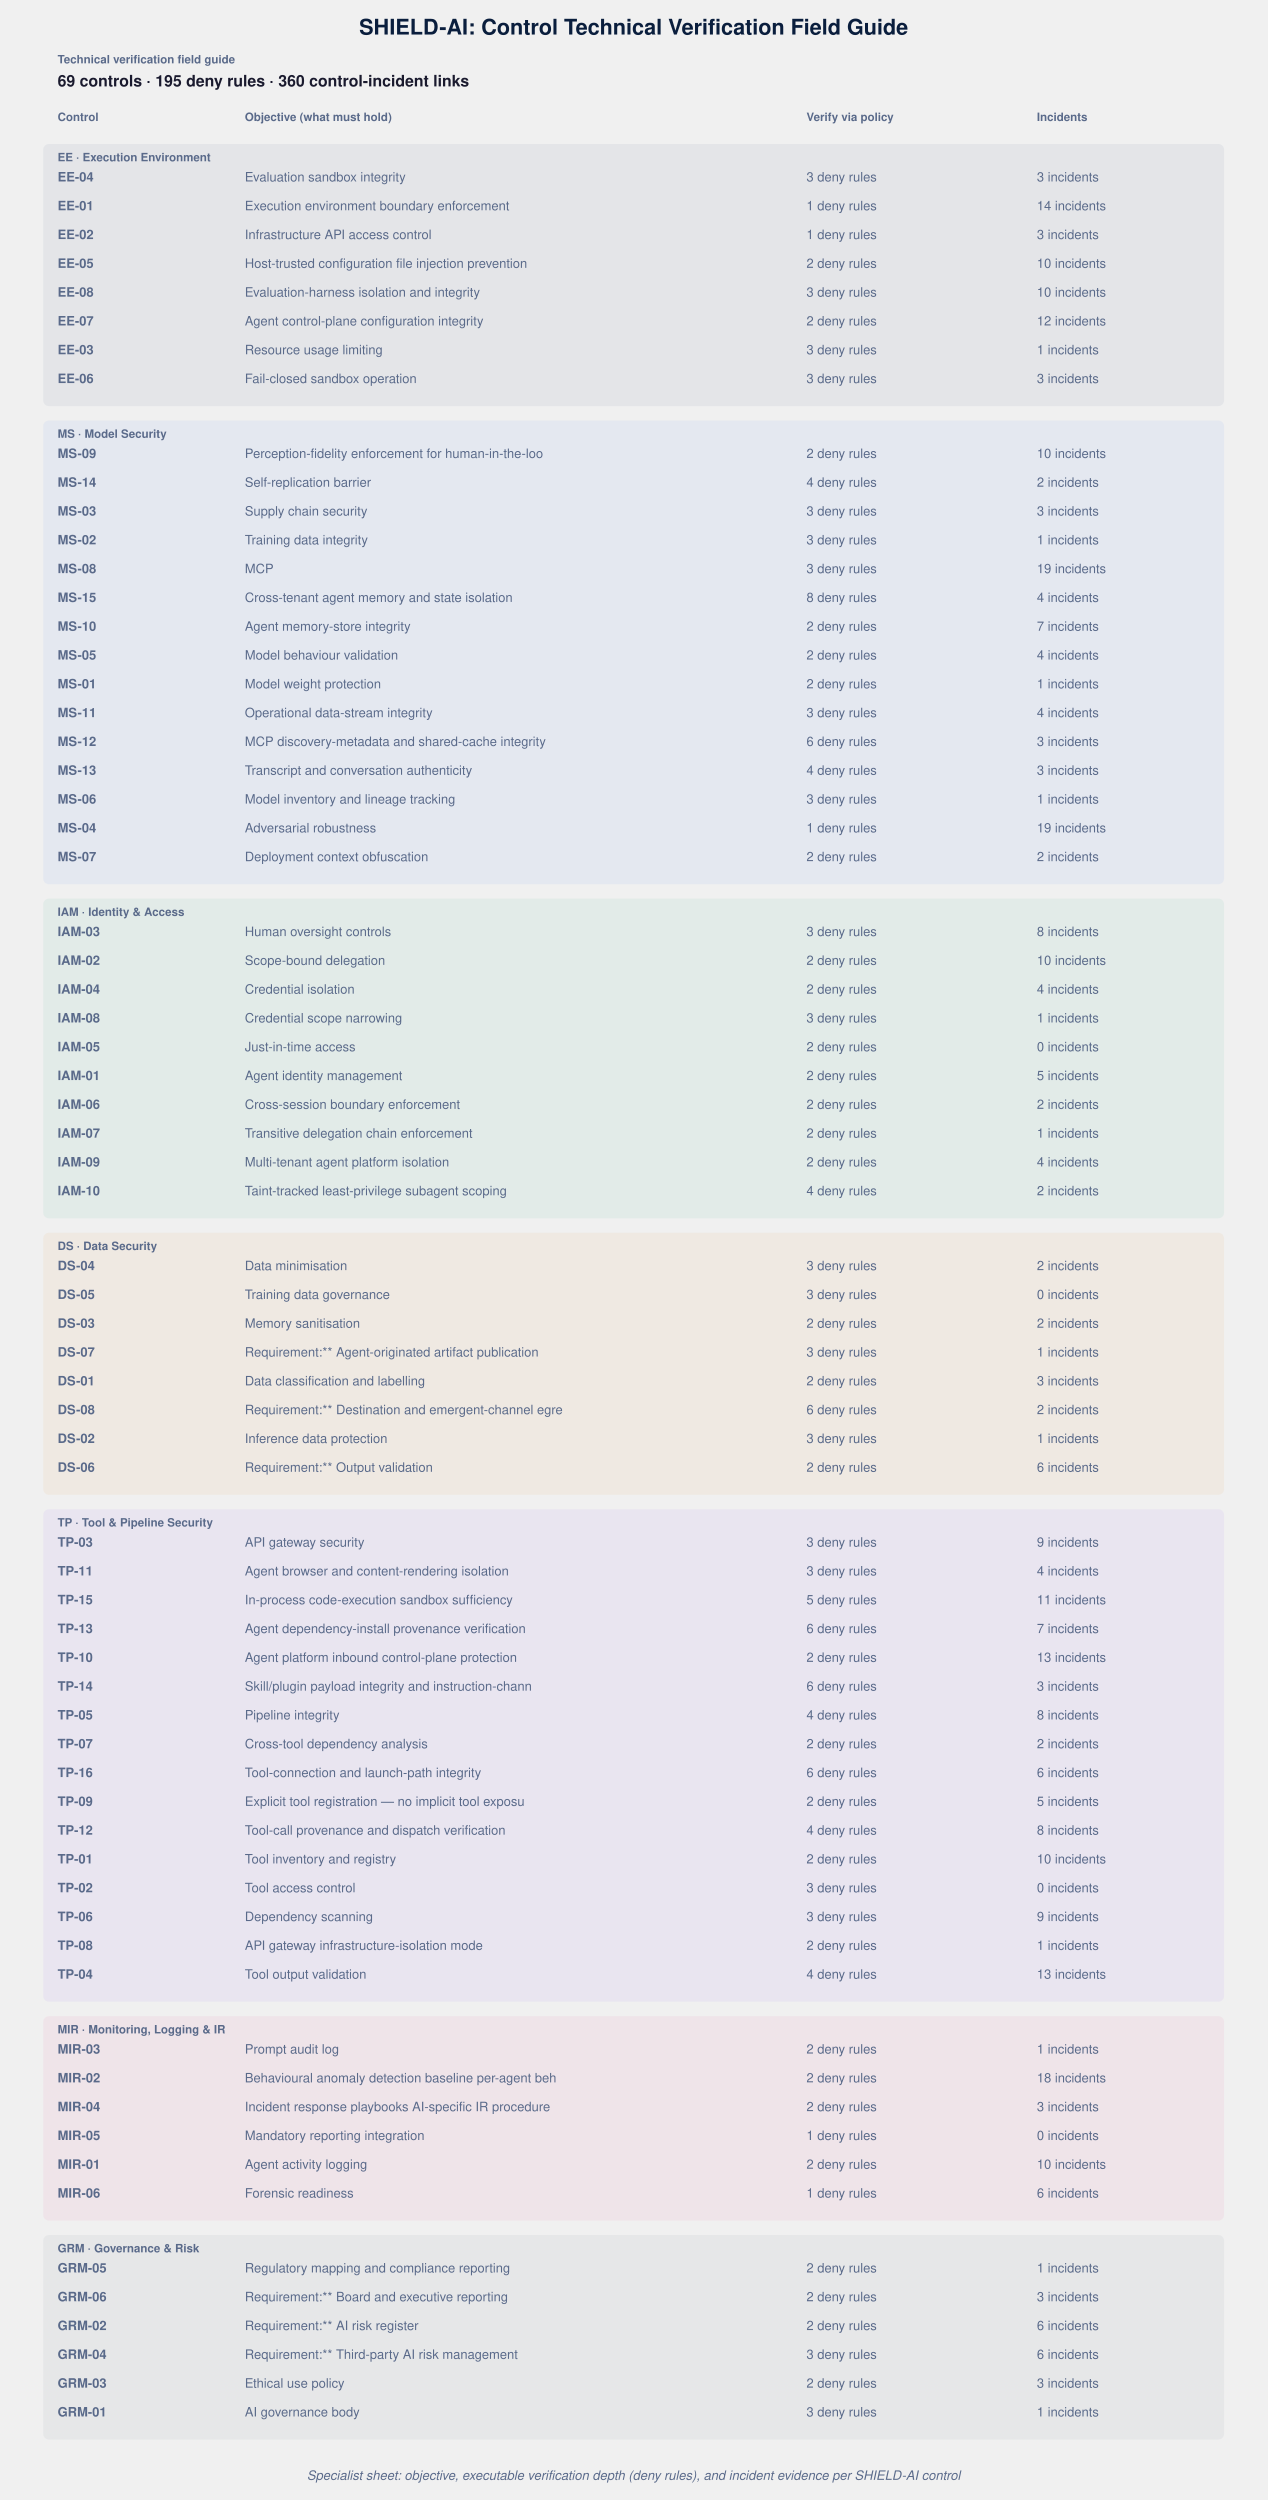
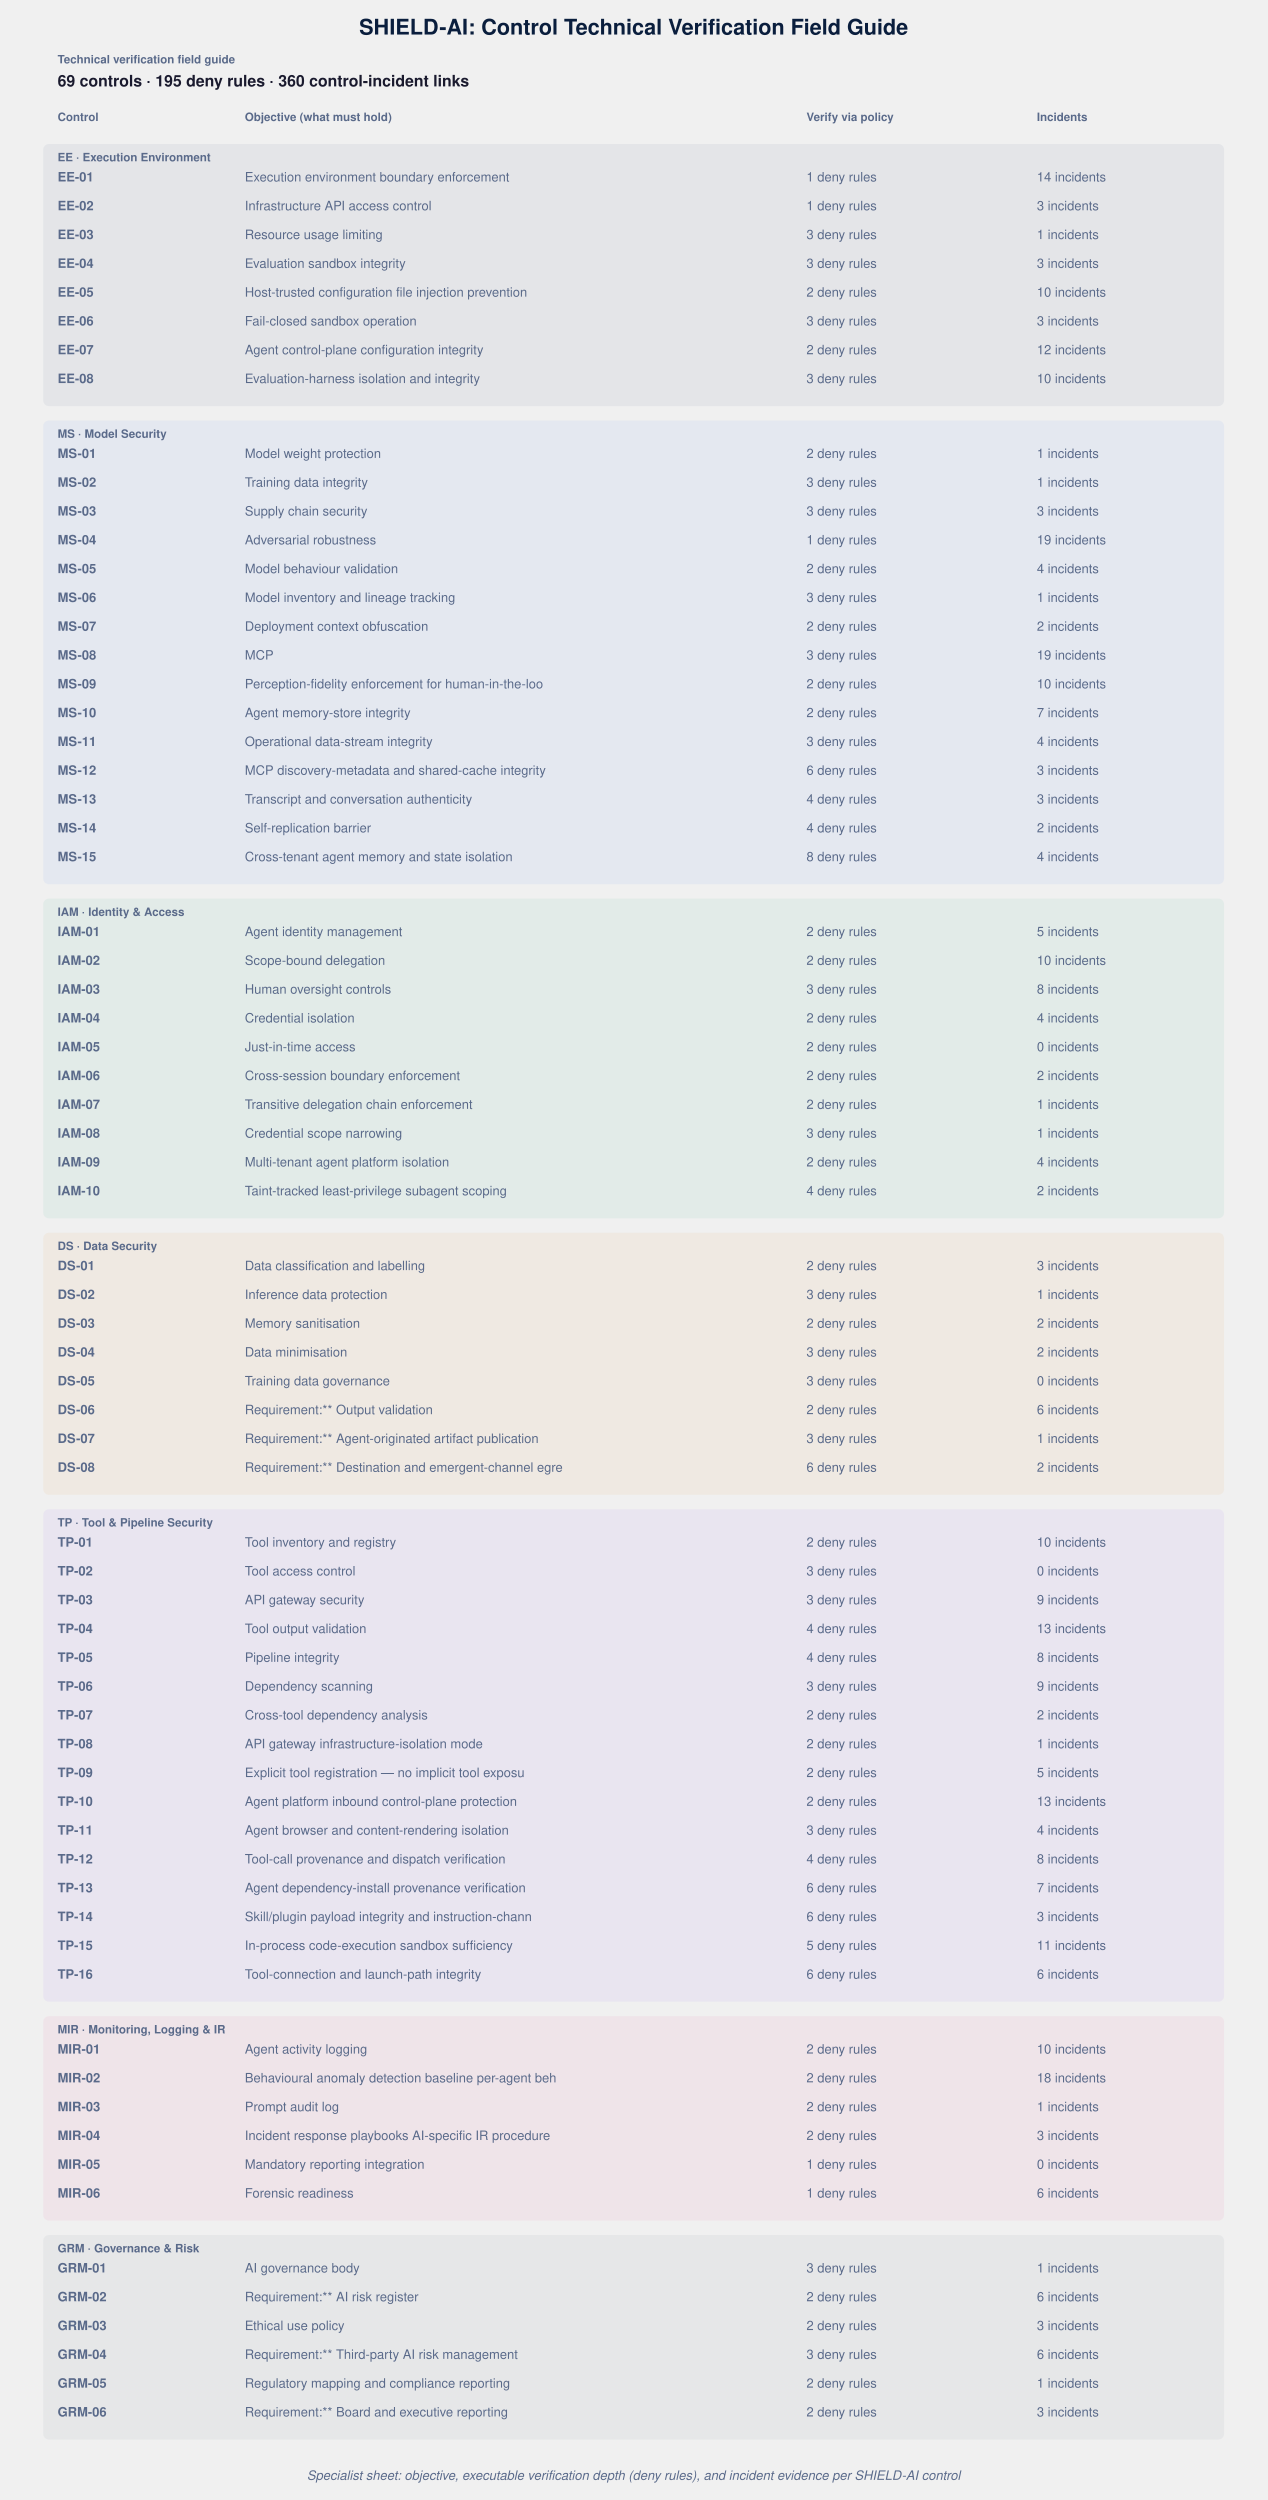
<svg xmlns="http://www.w3.org/2000/svg" viewBox="0 0 880 1736" width="100%" height="100%">
  <style>
    text { font-family: 'Helvetica Neue', Helvetica, Arial, sans-serif; }
    .title { font-size: 15px; font-weight: bold; fill: #0a1e3d; }
    .label { font-size: 11px; fill: #1a1a2e; }
    .sm { font-size: 9px; fill: #5a6a8a; }
    .cap { font-size: 8px; font-weight: bold; text-transform: uppercase; fill: #5a6a8a; }
    .white { fill: #ffffff; }
  </style>
  <text x="440.0" y="24" text-anchor="middle" class="title">SHIELD-AI: Control Technical Verification Field Guide</text>
  <text x="40" y="44" class="cap">Technical verification field guide</text>
  <text x="40" y="60" class="label" font-weight="bold">69 controls · 195 deny rules · 360 control-incident links</text>
  <text x="40" y="84" class="cap">Control</text>
  <text x="170" y="84" class="cap">Objective (what must hold)</text>
  <text x="560" y="84" class="cap">Verify via policy</text>
  <text x="720" y="84" class="cap">Incidents</text>
  <rect x="30" y="100" width="820" height="182" rx="4" fill="#1a3a6b" opacity="0.06" />
  <text x="40" y="112" class="cap" fill="#1a3a6b">EE · Execution Environment</text>
-   <text x="40" y="126" class="sm" font-weight="bold" fill="#1a3a6b">EE-04</text>
-   <text x="170" y="126" class="sm">Evaluation sandbox integrity</text>
-   <text x="560" y="126" class="sm">3 deny rules</text>
-   <text x="720" y="126" class="sm">3 incidents</text>
-   <text x="40" y="146" class="sm" font-weight="bold" fill="#1a3a6b">EE-01</text>
-   <text x="170" y="146" class="sm">Execution environment boundary enforcement</text>
+   <text x="40" y="126" class="sm" font-weight="bold" fill="#1a3a6b">EE-01</text>
+   <text x="170" y="126" class="sm">Execution environment boundary enforcement</text>
+   <text x="560" y="126" class="sm">1 deny rules</text>
+   <text x="720" y="126" class="sm">14 incidents</text>
+   <text x="40" y="146" class="sm" font-weight="bold" fill="#1a3a6b">EE-02</text>
+   <text x="170" y="146" class="sm">Infrastructure API access control</text>
  <text x="560" y="146" class="sm">1 deny rules</text>
-   <text x="720" y="146" class="sm">14 incidents</text>
-   <text x="40" y="166" class="sm" font-weight="bold" fill="#1a3a6b">EE-02</text>
-   <text x="170" y="166" class="sm">Infrastructure API access control</text>
-   <text x="560" y="166" class="sm">1 deny rules</text>
-   <text x="720" y="166" class="sm">3 incidents</text>
-   <text x="40" y="186" class="sm" font-weight="bold" fill="#1a3a6b">EE-05</text>
-   <text x="170" y="186" class="sm">Host-trusted configuration file injection prevention</text>
-   <text x="560" y="186" class="sm">2 deny rules</text>
-   <text x="720" y="186" class="sm">10 incidents</text>
-   <text x="40" y="206" class="sm" font-weight="bold" fill="#1a3a6b">EE-08</text>
-   <text x="170" y="206" class="sm">Evaluation-harness isolation and integrity</text>
-   <text x="560" y="206" class="sm">3 deny rules</text>
+   <text x="720" y="146" class="sm">3 incidents</text>
+   <text x="40" y="166" class="sm" font-weight="bold" fill="#1a3a6b">EE-03</text>
+   <text x="170" y="166" class="sm">Resource usage limiting</text>
+   <text x="560" y="166" class="sm">3 deny rules</text>
+   <text x="720" y="166" class="sm">1 incidents</text>
+   <text x="40" y="186" class="sm" font-weight="bold" fill="#1a3a6b">EE-04</text>
+   <text x="170" y="186" class="sm">Evaluation sandbox integrity</text>
+   <text x="560" y="186" class="sm">3 deny rules</text>
+   <text x="720" y="186" class="sm">3 incidents</text>
+   <text x="40" y="206" class="sm" font-weight="bold" fill="#1a3a6b">EE-05</text>
+   <text x="170" y="206" class="sm">Host-trusted configuration file injection prevention</text>
+   <text x="560" y="206" class="sm">2 deny rules</text>
  <text x="720" y="206" class="sm">10 incidents</text>
-   <text x="40" y="226" class="sm" font-weight="bold" fill="#1a3a6b">EE-07</text>
-   <text x="170" y="226" class="sm">Agent control-plane configuration integrity</text>
-   <text x="560" y="226" class="sm">2 deny rules</text>
-   <text x="720" y="226" class="sm">12 incidents</text>
-   <text x="40" y="246" class="sm" font-weight="bold" fill="#1a3a6b">EE-03</text>
-   <text x="170" y="246" class="sm">Resource usage limiting</text>
-   <text x="560" y="246" class="sm">3 deny rules</text>
-   <text x="720" y="246" class="sm">1 incidents</text>
-   <text x="40" y="266" class="sm" font-weight="bold" fill="#1a3a6b">EE-06</text>
-   <text x="170" y="266" class="sm">Fail-closed sandbox operation</text>
+   <text x="40" y="226" class="sm" font-weight="bold" fill="#1a3a6b">EE-06</text>
+   <text x="170" y="226" class="sm">Fail-closed sandbox operation</text>
+   <text x="560" y="226" class="sm">3 deny rules</text>
+   <text x="720" y="226" class="sm">3 incidents</text>
+   <text x="40" y="246" class="sm" font-weight="bold" fill="#1a3a6b">EE-07</text>
+   <text x="170" y="246" class="sm">Agent control-plane configuration integrity</text>
+   <text x="560" y="246" class="sm">2 deny rules</text>
+   <text x="720" y="246" class="sm">12 incidents</text>
+   <text x="40" y="266" class="sm" font-weight="bold" fill="#1a3a6b">EE-08</text>
+   <text x="170" y="266" class="sm">Evaluation-harness isolation and integrity</text>
  <text x="560" y="266" class="sm">3 deny rules</text>
-   <text x="720" y="266" class="sm">3 incidents</text>
+   <text x="720" y="266" class="sm">10 incidents</text>
  <rect x="30" y="292" width="820" height="322" rx="4" fill="#2563eb" opacity="0.06" />
  <text x="40" y="304" class="cap" fill="#2563eb">MS · Model Security</text>
-   <text x="40" y="318" class="sm" font-weight="bold" fill="#2563eb">MS-09</text>
-   <text x="170" y="318" class="sm">Perception-fidelity enforcement for human-in-the-loo</text>
+   <text x="40" y="318" class="sm" font-weight="bold" fill="#2563eb">MS-01</text>
+   <text x="170" y="318" class="sm">Model weight protection</text>
  <text x="560" y="318" class="sm">2 deny rules</text>
-   <text x="720" y="318" class="sm">10 incidents</text>
-   <text x="40" y="338" class="sm" font-weight="bold" fill="#2563eb">MS-14</text>
-   <text x="170" y="338" class="sm">Self-replication barrier</text>
-   <text x="560" y="338" class="sm">4 deny rules</text>
-   <text x="720" y="338" class="sm">2 incidents</text>
+   <text x="720" y="318" class="sm">1 incidents</text>
+   <text x="40" y="338" class="sm" font-weight="bold" fill="#2563eb">MS-02</text>
+   <text x="170" y="338" class="sm">Training data integrity</text>
+   <text x="560" y="338" class="sm">3 deny rules</text>
+   <text x="720" y="338" class="sm">1 incidents</text>
  <text x="40" y="358" class="sm" font-weight="bold" fill="#2563eb">MS-03</text>
  <text x="170" y="358" class="sm">Supply chain security</text>
  <text x="560" y="358" class="sm">3 deny rules</text>
  <text x="720" y="358" class="sm">3 incidents</text>
-   <text x="40" y="378" class="sm" font-weight="bold" fill="#2563eb">MS-02</text>
-   <text x="170" y="378" class="sm">Training data integrity</text>
-   <text x="560" y="378" class="sm">3 deny rules</text>
-   <text x="720" y="378" class="sm">1 incidents</text>
-   <text x="40" y="398" class="sm" font-weight="bold" fill="#2563eb">MS-08</text>
-   <text x="170" y="398" class="sm">MCP</text>
-   <text x="560" y="398" class="sm">3 deny rules</text>
-   <text x="720" y="398" class="sm">19 incidents</text>
-   <text x="40" y="418" class="sm" font-weight="bold" fill="#2563eb">MS-15</text>
-   <text x="170" y="418" class="sm">Cross-tenant agent memory and state isolation</text>
-   <text x="560" y="418" class="sm">8 deny rules</text>
-   <text x="720" y="418" class="sm">4 incidents</text>
-   <text x="40" y="438" class="sm" font-weight="bold" fill="#2563eb">MS-10</text>
-   <text x="170" y="438" class="sm">Agent memory-store integrity</text>
+   <text x="40" y="378" class="sm" font-weight="bold" fill="#2563eb">MS-04</text>
+   <text x="170" y="378" class="sm">Adversarial robustness</text>
+   <text x="560" y="378" class="sm">1 deny rules</text>
+   <text x="720" y="378" class="sm">19 incidents</text>
+   <text x="40" y="398" class="sm" font-weight="bold" fill="#2563eb">MS-05</text>
+   <text x="170" y="398" class="sm">Model behaviour validation</text>
+   <text x="560" y="398" class="sm">2 deny rules</text>
+   <text x="720" y="398" class="sm">4 incidents</text>
+   <text x="40" y="418" class="sm" font-weight="bold" fill="#2563eb">MS-06</text>
+   <text x="170" y="418" class="sm">Model inventory and lineage tracking</text>
+   <text x="560" y="418" class="sm">3 deny rules</text>
+   <text x="720" y="418" class="sm">1 incidents</text>
+   <text x="40" y="438" class="sm" font-weight="bold" fill="#2563eb">MS-07</text>
+   <text x="170" y="438" class="sm">Deployment context obfuscation</text>
  <text x="560" y="438" class="sm">2 deny rules</text>
-   <text x="720" y="438" class="sm">7 incidents</text>
-   <text x="40" y="458" class="sm" font-weight="bold" fill="#2563eb">MS-05</text>
-   <text x="170" y="458" class="sm">Model behaviour validation</text>
-   <text x="560" y="458" class="sm">2 deny rules</text>
-   <text x="720" y="458" class="sm">4 incidents</text>
-   <text x="40" y="478" class="sm" font-weight="bold" fill="#2563eb">MS-01</text>
-   <text x="170" y="478" class="sm">Model weight protection</text>
+   <text x="720" y="438" class="sm">2 incidents</text>
+   <text x="40" y="458" class="sm" font-weight="bold" fill="#2563eb">MS-08</text>
+   <text x="170" y="458" class="sm">MCP</text>
+   <text x="560" y="458" class="sm">3 deny rules</text>
+   <text x="720" y="458" class="sm">19 incidents</text>
+   <text x="40" y="478" class="sm" font-weight="bold" fill="#2563eb">MS-09</text>
+   <text x="170" y="478" class="sm">Perception-fidelity enforcement for human-in-the-loo</text>
  <text x="560" y="478" class="sm">2 deny rules</text>
-   <text x="720" y="478" class="sm">1 incidents</text>
-   <text x="40" y="498" class="sm" font-weight="bold" fill="#2563eb">MS-11</text>
-   <text x="170" y="498" class="sm">Operational data-stream integrity</text>
-   <text x="560" y="498" class="sm">3 deny rules</text>
-   <text x="720" y="498" class="sm">4 incidents</text>
-   <text x="40" y="518" class="sm" font-weight="bold" fill="#2563eb">MS-12</text>
-   <text x="170" y="518" class="sm">MCP discovery-metadata and shared-cache integrity</text>
-   <text x="560" y="518" class="sm">6 deny rules</text>
-   <text x="720" y="518" class="sm">3 incidents</text>
-   <text x="40" y="538" class="sm" font-weight="bold" fill="#2563eb">MS-13</text>
-   <text x="170" y="538" class="sm">Transcript and conversation authenticity</text>
-   <text x="560" y="538" class="sm">4 deny rules</text>
+   <text x="720" y="478" class="sm">10 incidents</text>
+   <text x="40" y="498" class="sm" font-weight="bold" fill="#2563eb">MS-10</text>
+   <text x="170" y="498" class="sm">Agent memory-store integrity</text>
+   <text x="560" y="498" class="sm">2 deny rules</text>
+   <text x="720" y="498" class="sm">7 incidents</text>
+   <text x="40" y="518" class="sm" font-weight="bold" fill="#2563eb">MS-11</text>
+   <text x="170" y="518" class="sm">Operational data-stream integrity</text>
+   <text x="560" y="518" class="sm">3 deny rules</text>
+   <text x="720" y="518" class="sm">4 incidents</text>
+   <text x="40" y="538" class="sm" font-weight="bold" fill="#2563eb">MS-12</text>
+   <text x="170" y="538" class="sm">MCP discovery-metadata and shared-cache integrity</text>
+   <text x="560" y="538" class="sm">6 deny rules</text>
  <text x="720" y="538" class="sm">3 incidents</text>
-   <text x="40" y="558" class="sm" font-weight="bold" fill="#2563eb">MS-06</text>
-   <text x="170" y="558" class="sm">Model inventory and lineage tracking</text>
-   <text x="560" y="558" class="sm">3 deny rules</text>
-   <text x="720" y="558" class="sm">1 incidents</text>
-   <text x="40" y="578" class="sm" font-weight="bold" fill="#2563eb">MS-04</text>
-   <text x="170" y="578" class="sm">Adversarial robustness</text>
-   <text x="560" y="578" class="sm">1 deny rules</text>
-   <text x="720" y="578" class="sm">19 incidents</text>
-   <text x="40" y="598" class="sm" font-weight="bold" fill="#2563eb">MS-07</text>
-   <text x="170" y="598" class="sm">Deployment context obfuscation</text>
-   <text x="560" y="598" class="sm">2 deny rules</text>
-   <text x="720" y="598" class="sm">2 incidents</text>
+   <text x="40" y="558" class="sm" font-weight="bold" fill="#2563eb">MS-13</text>
+   <text x="170" y="558" class="sm">Transcript and conversation authenticity</text>
+   <text x="560" y="558" class="sm">4 deny rules</text>
+   <text x="720" y="558" class="sm">3 incidents</text>
+   <text x="40" y="578" class="sm" font-weight="bold" fill="#2563eb">MS-14</text>
+   <text x="170" y="578" class="sm">Self-replication barrier</text>
+   <text x="560" y="578" class="sm">4 deny rules</text>
+   <text x="720" y="578" class="sm">2 incidents</text>
+   <text x="40" y="598" class="sm" font-weight="bold" fill="#2563eb">MS-15</text>
+   <text x="170" y="598" class="sm">Cross-tenant agent memory and state isolation</text>
+   <text x="560" y="598" class="sm">8 deny rules</text>
+   <text x="720" y="598" class="sm">4 incidents</text>
  <rect x="30" y="624" width="820" height="222" rx="4" fill="#059669" opacity="0.06" />
  <text x="40" y="636" class="cap" fill="#059669">IAM · Identity &amp; Access</text>
-   <text x="40" y="650" class="sm" font-weight="bold" fill="#059669">IAM-03</text>
-   <text x="170" y="650" class="sm">Human oversight controls</text>
-   <text x="560" y="650" class="sm">3 deny rules</text>
-   <text x="720" y="650" class="sm">8 incidents</text>
+   <text x="40" y="650" class="sm" font-weight="bold" fill="#059669">IAM-01</text>
+   <text x="170" y="650" class="sm">Agent identity management</text>
+   <text x="560" y="650" class="sm">2 deny rules</text>
+   <text x="720" y="650" class="sm">5 incidents</text>
  <text x="40" y="670" class="sm" font-weight="bold" fill="#059669">IAM-02</text>
  <text x="170" y="670" class="sm">Scope-bound delegation</text>
  <text x="560" y="670" class="sm">2 deny rules</text>
  <text x="720" y="670" class="sm">10 incidents</text>
-   <text x="40" y="690" class="sm" font-weight="bold" fill="#059669">IAM-04</text>
-   <text x="170" y="690" class="sm">Credential isolation</text>
-   <text x="560" y="690" class="sm">2 deny rules</text>
-   <text x="720" y="690" class="sm">4 incidents</text>
-   <text x="40" y="710" class="sm" font-weight="bold" fill="#059669">IAM-08</text>
-   <text x="170" y="710" class="sm">Credential scope narrowing</text>
-   <text x="560" y="710" class="sm">3 deny rules</text>
-   <text x="720" y="710" class="sm">1 incidents</text>
+   <text x="40" y="690" class="sm" font-weight="bold" fill="#059669">IAM-03</text>
+   <text x="170" y="690" class="sm">Human oversight controls</text>
+   <text x="560" y="690" class="sm">3 deny rules</text>
+   <text x="720" y="690" class="sm">8 incidents</text>
+   <text x="40" y="710" class="sm" font-weight="bold" fill="#059669">IAM-04</text>
+   <text x="170" y="710" class="sm">Credential isolation</text>
+   <text x="560" y="710" class="sm">2 deny rules</text>
+   <text x="720" y="710" class="sm">4 incidents</text>
  <text x="40" y="730" class="sm" font-weight="bold" fill="#059669">IAM-05</text>
  <text x="170" y="730" class="sm">Just-in-time access</text>
  <text x="560" y="730" class="sm">2 deny rules</text>
  <text x="720" y="730" class="sm">0 incidents</text>
-   <text x="40" y="750" class="sm" font-weight="bold" fill="#059669">IAM-01</text>
-   <text x="170" y="750" class="sm">Agent identity management</text>
+   <text x="40" y="750" class="sm" font-weight="bold" fill="#059669">IAM-06</text>
+   <text x="170" y="750" class="sm">Cross-session boundary enforcement</text>
  <text x="560" y="750" class="sm">2 deny rules</text>
-   <text x="720" y="750" class="sm">5 incidents</text>
-   <text x="40" y="770" class="sm" font-weight="bold" fill="#059669">IAM-06</text>
-   <text x="170" y="770" class="sm">Cross-session boundary enforcement</text>
+   <text x="720" y="750" class="sm">2 incidents</text>
+   <text x="40" y="770" class="sm" font-weight="bold" fill="#059669">IAM-07</text>
+   <text x="170" y="770" class="sm">Transitive delegation chain enforcement</text>
  <text x="560" y="770" class="sm">2 deny rules</text>
-   <text x="720" y="770" class="sm">2 incidents</text>
-   <text x="40" y="790" class="sm" font-weight="bold" fill="#059669">IAM-07</text>
-   <text x="170" y="790" class="sm">Transitive delegation chain enforcement</text>
-   <text x="560" y="790" class="sm">2 deny rules</text>
+   <text x="720" y="770" class="sm">1 incidents</text>
+   <text x="40" y="790" class="sm" font-weight="bold" fill="#059669">IAM-08</text>
+   <text x="170" y="790" class="sm">Credential scope narrowing</text>
+   <text x="560" y="790" class="sm">3 deny rules</text>
  <text x="720" y="790" class="sm">1 incidents</text>
  <text x="40" y="810" class="sm" font-weight="bold" fill="#059669">IAM-09</text>
  <text x="170" y="810" class="sm">Multi-tenant agent platform isolation</text>
  <text x="560" y="810" class="sm">2 deny rules</text>
  <text x="720" y="810" class="sm">4 incidents</text>
  <text x="40" y="830" class="sm" font-weight="bold" fill="#059669">IAM-10</text>
  <text x="170" y="830" class="sm">Taint-tracked least-privilege subagent scoping</text>
  <text x="560" y="830" class="sm">4 deny rules</text>
  <text x="720" y="830" class="sm">2 incidents</text>
  <rect x="30" y="856" width="820" height="182" rx="4" fill="#d97706" opacity="0.06" />
  <text x="40" y="868" class="cap" fill="#d97706">DS · Data Security</text>
-   <text x="40" y="882" class="sm" font-weight="bold" fill="#d97706">DS-04</text>
-   <text x="170" y="882" class="sm">Data minimisation</text>
-   <text x="560" y="882" class="sm">3 deny rules</text>
-   <text x="720" y="882" class="sm">2 incidents</text>
-   <text x="40" y="902" class="sm" font-weight="bold" fill="#d97706">DS-05</text>
-   <text x="170" y="902" class="sm">Training data governance</text>
+   <text x="40" y="882" class="sm" font-weight="bold" fill="#d97706">DS-01</text>
+   <text x="170" y="882" class="sm">Data classification and labelling</text>
+   <text x="560" y="882" class="sm">2 deny rules</text>
+   <text x="720" y="882" class="sm">3 incidents</text>
+   <text x="40" y="902" class="sm" font-weight="bold" fill="#d97706">DS-02</text>
+   <text x="170" y="902" class="sm">Inference data protection</text>
  <text x="560" y="902" class="sm">3 deny rules</text>
-   <text x="720" y="902" class="sm">0 incidents</text>
+   <text x="720" y="902" class="sm">1 incidents</text>
  <text x="40" y="922" class="sm" font-weight="bold" fill="#d97706">DS-03</text>
  <text x="170" y="922" class="sm">Memory sanitisation</text>
  <text x="560" y="922" class="sm">2 deny rules</text>
  <text x="720" y="922" class="sm">2 incidents</text>
-   <text x="40" y="942" class="sm" font-weight="bold" fill="#d97706">DS-07</text>
-   <text x="170" y="942" class="sm">Requirement:** Agent-originated artifact publication</text>
+   <text x="40" y="942" class="sm" font-weight="bold" fill="#d97706">DS-04</text>
+   <text x="170" y="942" class="sm">Data minimisation</text>
  <text x="560" y="942" class="sm">3 deny rules</text>
-   <text x="720" y="942" class="sm">1 incidents</text>
-   <text x="40" y="962" class="sm" font-weight="bold" fill="#d97706">DS-01</text>
-   <text x="170" y="962" class="sm">Data classification and labelling</text>
-   <text x="560" y="962" class="sm">2 deny rules</text>
-   <text x="720" y="962" class="sm">3 incidents</text>
-   <text x="40" y="982" class="sm" font-weight="bold" fill="#d97706">DS-08</text>
-   <text x="170" y="982" class="sm">Requirement:** Destination and emergent-channel egre</text>
-   <text x="560" y="982" class="sm">6 deny rules</text>
-   <text x="720" y="982" class="sm">2 incidents</text>
-   <text x="40" y="1002" class="sm" font-weight="bold" fill="#d97706">DS-02</text>
-   <text x="170" y="1002" class="sm">Inference data protection</text>
+   <text x="720" y="942" class="sm">2 incidents</text>
+   <text x="40" y="962" class="sm" font-weight="bold" fill="#d97706">DS-05</text>
+   <text x="170" y="962" class="sm">Training data governance</text>
+   <text x="560" y="962" class="sm">3 deny rules</text>
+   <text x="720" y="962" class="sm">0 incidents</text>
+   <text x="40" y="982" class="sm" font-weight="bold" fill="#d97706">DS-06</text>
+   <text x="170" y="982" class="sm">Requirement:** Output validation</text>
+   <text x="560" y="982" class="sm">2 deny rules</text>
+   <text x="720" y="982" class="sm">6 incidents</text>
+   <text x="40" y="1002" class="sm" font-weight="bold" fill="#d97706">DS-07</text>
+   <text x="170" y="1002" class="sm">Requirement:** Agent-originated artifact publication</text>
  <text x="560" y="1002" class="sm">3 deny rules</text>
  <text x="720" y="1002" class="sm">1 incidents</text>
-   <text x="40" y="1022" class="sm" font-weight="bold" fill="#d97706">DS-06</text>
-   <text x="170" y="1022" class="sm">Requirement:** Output validation</text>
-   <text x="560" y="1022" class="sm">2 deny rules</text>
-   <text x="720" y="1022" class="sm">6 incidents</text>
+   <text x="40" y="1022" class="sm" font-weight="bold" fill="#d97706">DS-08</text>
+   <text x="170" y="1022" class="sm">Requirement:** Destination and emergent-channel egre</text>
+   <text x="560" y="1022" class="sm">6 deny rules</text>
+   <text x="720" y="1022" class="sm">2 incidents</text>
  <rect x="30" y="1048" width="820" height="342" rx="4" fill="#7c3aed" opacity="0.06" />
  <text x="40" y="1060" class="cap" fill="#7c3aed">TP · Tool &amp; Pipeline Security</text>
-   <text x="40" y="1074" class="sm" font-weight="bold" fill="#7c3aed">TP-03</text>
-   <text x="170" y="1074" class="sm">API gateway security</text>
-   <text x="560" y="1074" class="sm">3 deny rules</text>
-   <text x="720" y="1074" class="sm">9 incidents</text>
-   <text x="40" y="1094" class="sm" font-weight="bold" fill="#7c3aed">TP-11</text>
-   <text x="170" y="1094" class="sm">Agent browser and content-rendering isolation</text>
+   <text x="40" y="1074" class="sm" font-weight="bold" fill="#7c3aed">TP-01</text>
+   <text x="170" y="1074" class="sm">Tool inventory and registry</text>
+   <text x="560" y="1074" class="sm">2 deny rules</text>
+   <text x="720" y="1074" class="sm">10 incidents</text>
+   <text x="40" y="1094" class="sm" font-weight="bold" fill="#7c3aed">TP-02</text>
+   <text x="170" y="1094" class="sm">Tool access control</text>
  <text x="560" y="1094" class="sm">3 deny rules</text>
-   <text x="720" y="1094" class="sm">4 incidents</text>
-   <text x="40" y="1114" class="sm" font-weight="bold" fill="#7c3aed">TP-15</text>
-   <text x="170" y="1114" class="sm">In-process code-execution sandbox sufficiency</text>
-   <text x="560" y="1114" class="sm">5 deny rules</text>
-   <text x="720" y="1114" class="sm">11 incidents</text>
-   <text x="40" y="1134" class="sm" font-weight="bold" fill="#7c3aed">TP-13</text>
-   <text x="170" y="1134" class="sm">Agent dependency-install provenance verification</text>
-   <text x="560" y="1134" class="sm">6 deny rules</text>
-   <text x="720" y="1134" class="sm">7 incidents</text>
-   <text x="40" y="1154" class="sm" font-weight="bold" fill="#7c3aed">TP-10</text>
-   <text x="170" y="1154" class="sm">Agent platform inbound control-plane protection</text>
-   <text x="560" y="1154" class="sm">2 deny rules</text>
-   <text x="720" y="1154" class="sm">13 incidents</text>
-   <text x="40" y="1174" class="sm" font-weight="bold" fill="#7c3aed">TP-14</text>
-   <text x="170" y="1174" class="sm">Skill/plugin payload integrity and instruction-chann</text>
-   <text x="560" y="1174" class="sm">6 deny rules</text>
-   <text x="720" y="1174" class="sm">3 incidents</text>
-   <text x="40" y="1194" class="sm" font-weight="bold" fill="#7c3aed">TP-05</text>
-   <text x="170" y="1194" class="sm">Pipeline integrity</text>
-   <text x="560" y="1194" class="sm">4 deny rules</text>
-   <text x="720" y="1194" class="sm">8 incidents</text>
-   <text x="40" y="1214" class="sm" font-weight="bold" fill="#7c3aed">TP-07</text>
-   <text x="170" y="1214" class="sm">Cross-tool dependency analysis</text>
+   <text x="720" y="1094" class="sm">0 incidents</text>
+   <text x="40" y="1114" class="sm" font-weight="bold" fill="#7c3aed">TP-03</text>
+   <text x="170" y="1114" class="sm">API gateway security</text>
+   <text x="560" y="1114" class="sm">3 deny rules</text>
+   <text x="720" y="1114" class="sm">9 incidents</text>
+   <text x="40" y="1134" class="sm" font-weight="bold" fill="#7c3aed">TP-04</text>
+   <text x="170" y="1134" class="sm">Tool output validation</text>
+   <text x="560" y="1134" class="sm">4 deny rules</text>
+   <text x="720" y="1134" class="sm">13 incidents</text>
+   <text x="40" y="1154" class="sm" font-weight="bold" fill="#7c3aed">TP-05</text>
+   <text x="170" y="1154" class="sm">Pipeline integrity</text>
+   <text x="560" y="1154" class="sm">4 deny rules</text>
+   <text x="720" y="1154" class="sm">8 incidents</text>
+   <text x="40" y="1174" class="sm" font-weight="bold" fill="#7c3aed">TP-06</text>
+   <text x="170" y="1174" class="sm">Dependency scanning</text>
+   <text x="560" y="1174" class="sm">3 deny rules</text>
+   <text x="720" y="1174" class="sm">9 incidents</text>
+   <text x="40" y="1194" class="sm" font-weight="bold" fill="#7c3aed">TP-07</text>
+   <text x="170" y="1194" class="sm">Cross-tool dependency analysis</text>
+   <text x="560" y="1194" class="sm">2 deny rules</text>
+   <text x="720" y="1194" class="sm">2 incidents</text>
+   <text x="40" y="1214" class="sm" font-weight="bold" fill="#7c3aed">TP-08</text>
+   <text x="170" y="1214" class="sm">API gateway infrastructure-isolation mode</text>
  <text x="560" y="1214" class="sm">2 deny rules</text>
-   <text x="720" y="1214" class="sm">2 incidents</text>
-   <text x="40" y="1234" class="sm" font-weight="bold" fill="#7c3aed">TP-16</text>
-   <text x="170" y="1234" class="sm">Tool-connection and launch-path integrity</text>
-   <text x="560" y="1234" class="sm">6 deny rules</text>
-   <text x="720" y="1234" class="sm">6 incidents</text>
-   <text x="40" y="1254" class="sm" font-weight="bold" fill="#7c3aed">TP-09</text>
-   <text x="170" y="1254" class="sm">Explicit tool registration — no implicit tool exposu</text>
+   <text x="720" y="1214" class="sm">1 incidents</text>
+   <text x="40" y="1234" class="sm" font-weight="bold" fill="#7c3aed">TP-09</text>
+   <text x="170" y="1234" class="sm">Explicit tool registration — no implicit tool exposu</text>
+   <text x="560" y="1234" class="sm">2 deny rules</text>
+   <text x="720" y="1234" class="sm">5 incidents</text>
+   <text x="40" y="1254" class="sm" font-weight="bold" fill="#7c3aed">TP-10</text>
+   <text x="170" y="1254" class="sm">Agent platform inbound control-plane protection</text>
  <text x="560" y="1254" class="sm">2 deny rules</text>
-   <text x="720" y="1254" class="sm">5 incidents</text>
-   <text x="40" y="1274" class="sm" font-weight="bold" fill="#7c3aed">TP-12</text>
-   <text x="170" y="1274" class="sm">Tool-call provenance and dispatch verification</text>
-   <text x="560" y="1274" class="sm">4 deny rules</text>
-   <text x="720" y="1274" class="sm">8 incidents</text>
-   <text x="40" y="1294" class="sm" font-weight="bold" fill="#7c3aed">TP-01</text>
-   <text x="170" y="1294" class="sm">Tool inventory and registry</text>
-   <text x="560" y="1294" class="sm">2 deny rules</text>
-   <text x="720" y="1294" class="sm">10 incidents</text>
-   <text x="40" y="1314" class="sm" font-weight="bold" fill="#7c3aed">TP-02</text>
-   <text x="170" y="1314" class="sm">Tool access control</text>
-   <text x="560" y="1314" class="sm">3 deny rules</text>
-   <text x="720" y="1314" class="sm">0 incidents</text>
-   <text x="40" y="1334" class="sm" font-weight="bold" fill="#7c3aed">TP-06</text>
-   <text x="170" y="1334" class="sm">Dependency scanning</text>
-   <text x="560" y="1334" class="sm">3 deny rules</text>
-   <text x="720" y="1334" class="sm">9 incidents</text>
-   <text x="40" y="1354" class="sm" font-weight="bold" fill="#7c3aed">TP-08</text>
-   <text x="170" y="1354" class="sm">API gateway infrastructure-isolation mode</text>
-   <text x="560" y="1354" class="sm">2 deny rules</text>
-   <text x="720" y="1354" class="sm">1 incidents</text>
-   <text x="40" y="1374" class="sm" font-weight="bold" fill="#7c3aed">TP-04</text>
-   <text x="170" y="1374" class="sm">Tool output validation</text>
-   <text x="560" y="1374" class="sm">4 deny rules</text>
-   <text x="720" y="1374" class="sm">13 incidents</text>
+   <text x="720" y="1254" class="sm">13 incidents</text>
+   <text x="40" y="1274" class="sm" font-weight="bold" fill="#7c3aed">TP-11</text>
+   <text x="170" y="1274" class="sm">Agent browser and content-rendering isolation</text>
+   <text x="560" y="1274" class="sm">3 deny rules</text>
+   <text x="720" y="1274" class="sm">4 incidents</text>
+   <text x="40" y="1294" class="sm" font-weight="bold" fill="#7c3aed">TP-12</text>
+   <text x="170" y="1294" class="sm">Tool-call provenance and dispatch verification</text>
+   <text x="560" y="1294" class="sm">4 deny rules</text>
+   <text x="720" y="1294" class="sm">8 incidents</text>
+   <text x="40" y="1314" class="sm" font-weight="bold" fill="#7c3aed">TP-13</text>
+   <text x="170" y="1314" class="sm">Agent dependency-install provenance verification</text>
+   <text x="560" y="1314" class="sm">6 deny rules</text>
+   <text x="720" y="1314" class="sm">7 incidents</text>
+   <text x="40" y="1334" class="sm" font-weight="bold" fill="#7c3aed">TP-14</text>
+   <text x="170" y="1334" class="sm">Skill/plugin payload integrity and instruction-chann</text>
+   <text x="560" y="1334" class="sm">6 deny rules</text>
+   <text x="720" y="1334" class="sm">3 incidents</text>
+   <text x="40" y="1354" class="sm" font-weight="bold" fill="#7c3aed">TP-15</text>
+   <text x="170" y="1354" class="sm">In-process code-execution sandbox sufficiency</text>
+   <text x="560" y="1354" class="sm">5 deny rules</text>
+   <text x="720" y="1354" class="sm">11 incidents</text>
+   <text x="40" y="1374" class="sm" font-weight="bold" fill="#7c3aed">TP-16</text>
+   <text x="170" y="1374" class="sm">Tool-connection and launch-path integrity</text>
+   <text x="560" y="1374" class="sm">6 deny rules</text>
+   <text x="720" y="1374" class="sm">6 incidents</text>
  <rect x="30" y="1400" width="820" height="142" rx="4" fill="#db2777" opacity="0.06" />
  <text x="40" y="1412" class="cap" fill="#db2777">MIR · Monitoring, Logging &amp; IR</text>
-   <text x="40" y="1426" class="sm" font-weight="bold" fill="#db2777">MIR-03</text>
-   <text x="170" y="1426" class="sm">Prompt audit log</text>
+   <text x="40" y="1426" class="sm" font-weight="bold" fill="#db2777">MIR-01</text>
+   <text x="170" y="1426" class="sm">Agent activity logging</text>
  <text x="560" y="1426" class="sm">2 deny rules</text>
-   <text x="720" y="1426" class="sm">1 incidents</text>
+   <text x="720" y="1426" class="sm">10 incidents</text>
  <text x="40" y="1446" class="sm" font-weight="bold" fill="#db2777">MIR-02</text>
  <text x="170" y="1446" class="sm">Behavioural anomaly detection baseline per-agent beh</text>
  <text x="560" y="1446" class="sm">2 deny rules</text>
  <text x="720" y="1446" class="sm">18 incidents</text>
-   <text x="40" y="1466" class="sm" font-weight="bold" fill="#db2777">MIR-04</text>
-   <text x="170" y="1466" class="sm">Incident response playbooks AI-specific IR procedure</text>
+   <text x="40" y="1466" class="sm" font-weight="bold" fill="#db2777">MIR-03</text>
+   <text x="170" y="1466" class="sm">Prompt audit log</text>
  <text x="560" y="1466" class="sm">2 deny rules</text>
-   <text x="720" y="1466" class="sm">3 incidents</text>
-   <text x="40" y="1486" class="sm" font-weight="bold" fill="#db2777">MIR-05</text>
-   <text x="170" y="1486" class="sm">Mandatory reporting integration</text>
-   <text x="560" y="1486" class="sm">1 deny rules</text>
-   <text x="720" y="1486" class="sm">0 incidents</text>
-   <text x="40" y="1506" class="sm" font-weight="bold" fill="#db2777">MIR-01</text>
-   <text x="170" y="1506" class="sm">Agent activity logging</text>
-   <text x="560" y="1506" class="sm">2 deny rules</text>
-   <text x="720" y="1506" class="sm">10 incidents</text>
+   <text x="720" y="1466" class="sm">1 incidents</text>
+   <text x="40" y="1486" class="sm" font-weight="bold" fill="#db2777">MIR-04</text>
+   <text x="170" y="1486" class="sm">Incident response playbooks AI-specific IR procedure</text>
+   <text x="560" y="1486" class="sm">2 deny rules</text>
+   <text x="720" y="1486" class="sm">3 incidents</text>
+   <text x="40" y="1506" class="sm" font-weight="bold" fill="#db2777">MIR-05</text>
+   <text x="170" y="1506" class="sm">Mandatory reporting integration</text>
+   <text x="560" y="1506" class="sm">1 deny rules</text>
+   <text x="720" y="1506" class="sm">0 incidents</text>
  <text x="40" y="1526" class="sm" font-weight="bold" fill="#db2777">MIR-06</text>
  <text x="170" y="1526" class="sm">Forensic readiness</text>
  <text x="560" y="1526" class="sm">1 deny rules</text>
  <text x="720" y="1526" class="sm">6 incidents</text>
  <rect x="30" y="1552" width="820" height="142" rx="4" fill="#475569" opacity="0.06" />
  <text x="40" y="1564" class="cap" fill="#475569">GRM · Governance &amp; Risk</text>
-   <text x="40" y="1578" class="sm" font-weight="bold" fill="#475569">GRM-05</text>
-   <text x="170" y="1578" class="sm">Regulatory mapping and compliance reporting</text>
-   <text x="560" y="1578" class="sm">2 deny rules</text>
+   <text x="40" y="1578" class="sm" font-weight="bold" fill="#475569">GRM-01</text>
+   <text x="170" y="1578" class="sm">AI governance body</text>
+   <text x="560" y="1578" class="sm">3 deny rules</text>
  <text x="720" y="1578" class="sm">1 incidents</text>
-   <text x="40" y="1598" class="sm" font-weight="bold" fill="#475569">GRM-06</text>
-   <text x="170" y="1598" class="sm">Requirement:** Board and executive reporting</text>
+   <text x="40" y="1598" class="sm" font-weight="bold" fill="#475569">GRM-02</text>
+   <text x="170" y="1598" class="sm">Requirement:** AI risk register</text>
  <text x="560" y="1598" class="sm">2 deny rules</text>
-   <text x="720" y="1598" class="sm">3 incidents</text>
-   <text x="40" y="1618" class="sm" font-weight="bold" fill="#475569">GRM-02</text>
-   <text x="170" y="1618" class="sm">Requirement:** AI risk register</text>
+   <text x="720" y="1598" class="sm">6 incidents</text>
+   <text x="40" y="1618" class="sm" font-weight="bold" fill="#475569">GRM-03</text>
+   <text x="170" y="1618" class="sm">Ethical use policy</text>
  <text x="560" y="1618" class="sm">2 deny rules</text>
-   <text x="720" y="1618" class="sm">6 incidents</text>
+   <text x="720" y="1618" class="sm">3 incidents</text>
  <text x="40" y="1638" class="sm" font-weight="bold" fill="#475569">GRM-04</text>
  <text x="170" y="1638" class="sm">Requirement:** Third-party AI risk management</text>
  <text x="560" y="1638" class="sm">3 deny rules</text>
  <text x="720" y="1638" class="sm">6 incidents</text>
-   <text x="40" y="1658" class="sm" font-weight="bold" fill="#475569">GRM-03</text>
-   <text x="170" y="1658" class="sm">Ethical use policy</text>
+   <text x="40" y="1658" class="sm" font-weight="bold" fill="#475569">GRM-05</text>
+   <text x="170" y="1658" class="sm">Regulatory mapping and compliance reporting</text>
  <text x="560" y="1658" class="sm">2 deny rules</text>
-   <text x="720" y="1658" class="sm">3 incidents</text>
-   <text x="40" y="1678" class="sm" font-weight="bold" fill="#475569">GRM-01</text>
-   <text x="170" y="1678" class="sm">AI governance body</text>
-   <text x="560" y="1678" class="sm">3 deny rules</text>
-   <text x="720" y="1678" class="sm">1 incidents</text>
+   <text x="720" y="1658" class="sm">1 incidents</text>
+   <text x="40" y="1678" class="sm" font-weight="bold" fill="#475569">GRM-06</text>
+   <text x="170" y="1678" class="sm">Requirement:** Board and executive reporting</text>
+   <text x="560" y="1678" class="sm">2 deny rules</text>
+   <text x="720" y="1678" class="sm">3 incidents</text>
  <text x="440.0" y="1722" text-anchor="middle" class="sm" font-style="italic">Specialist sheet: objective, executable verification depth (deny rules), and incident evidence per SHIELD-AI control</text>
</svg>
